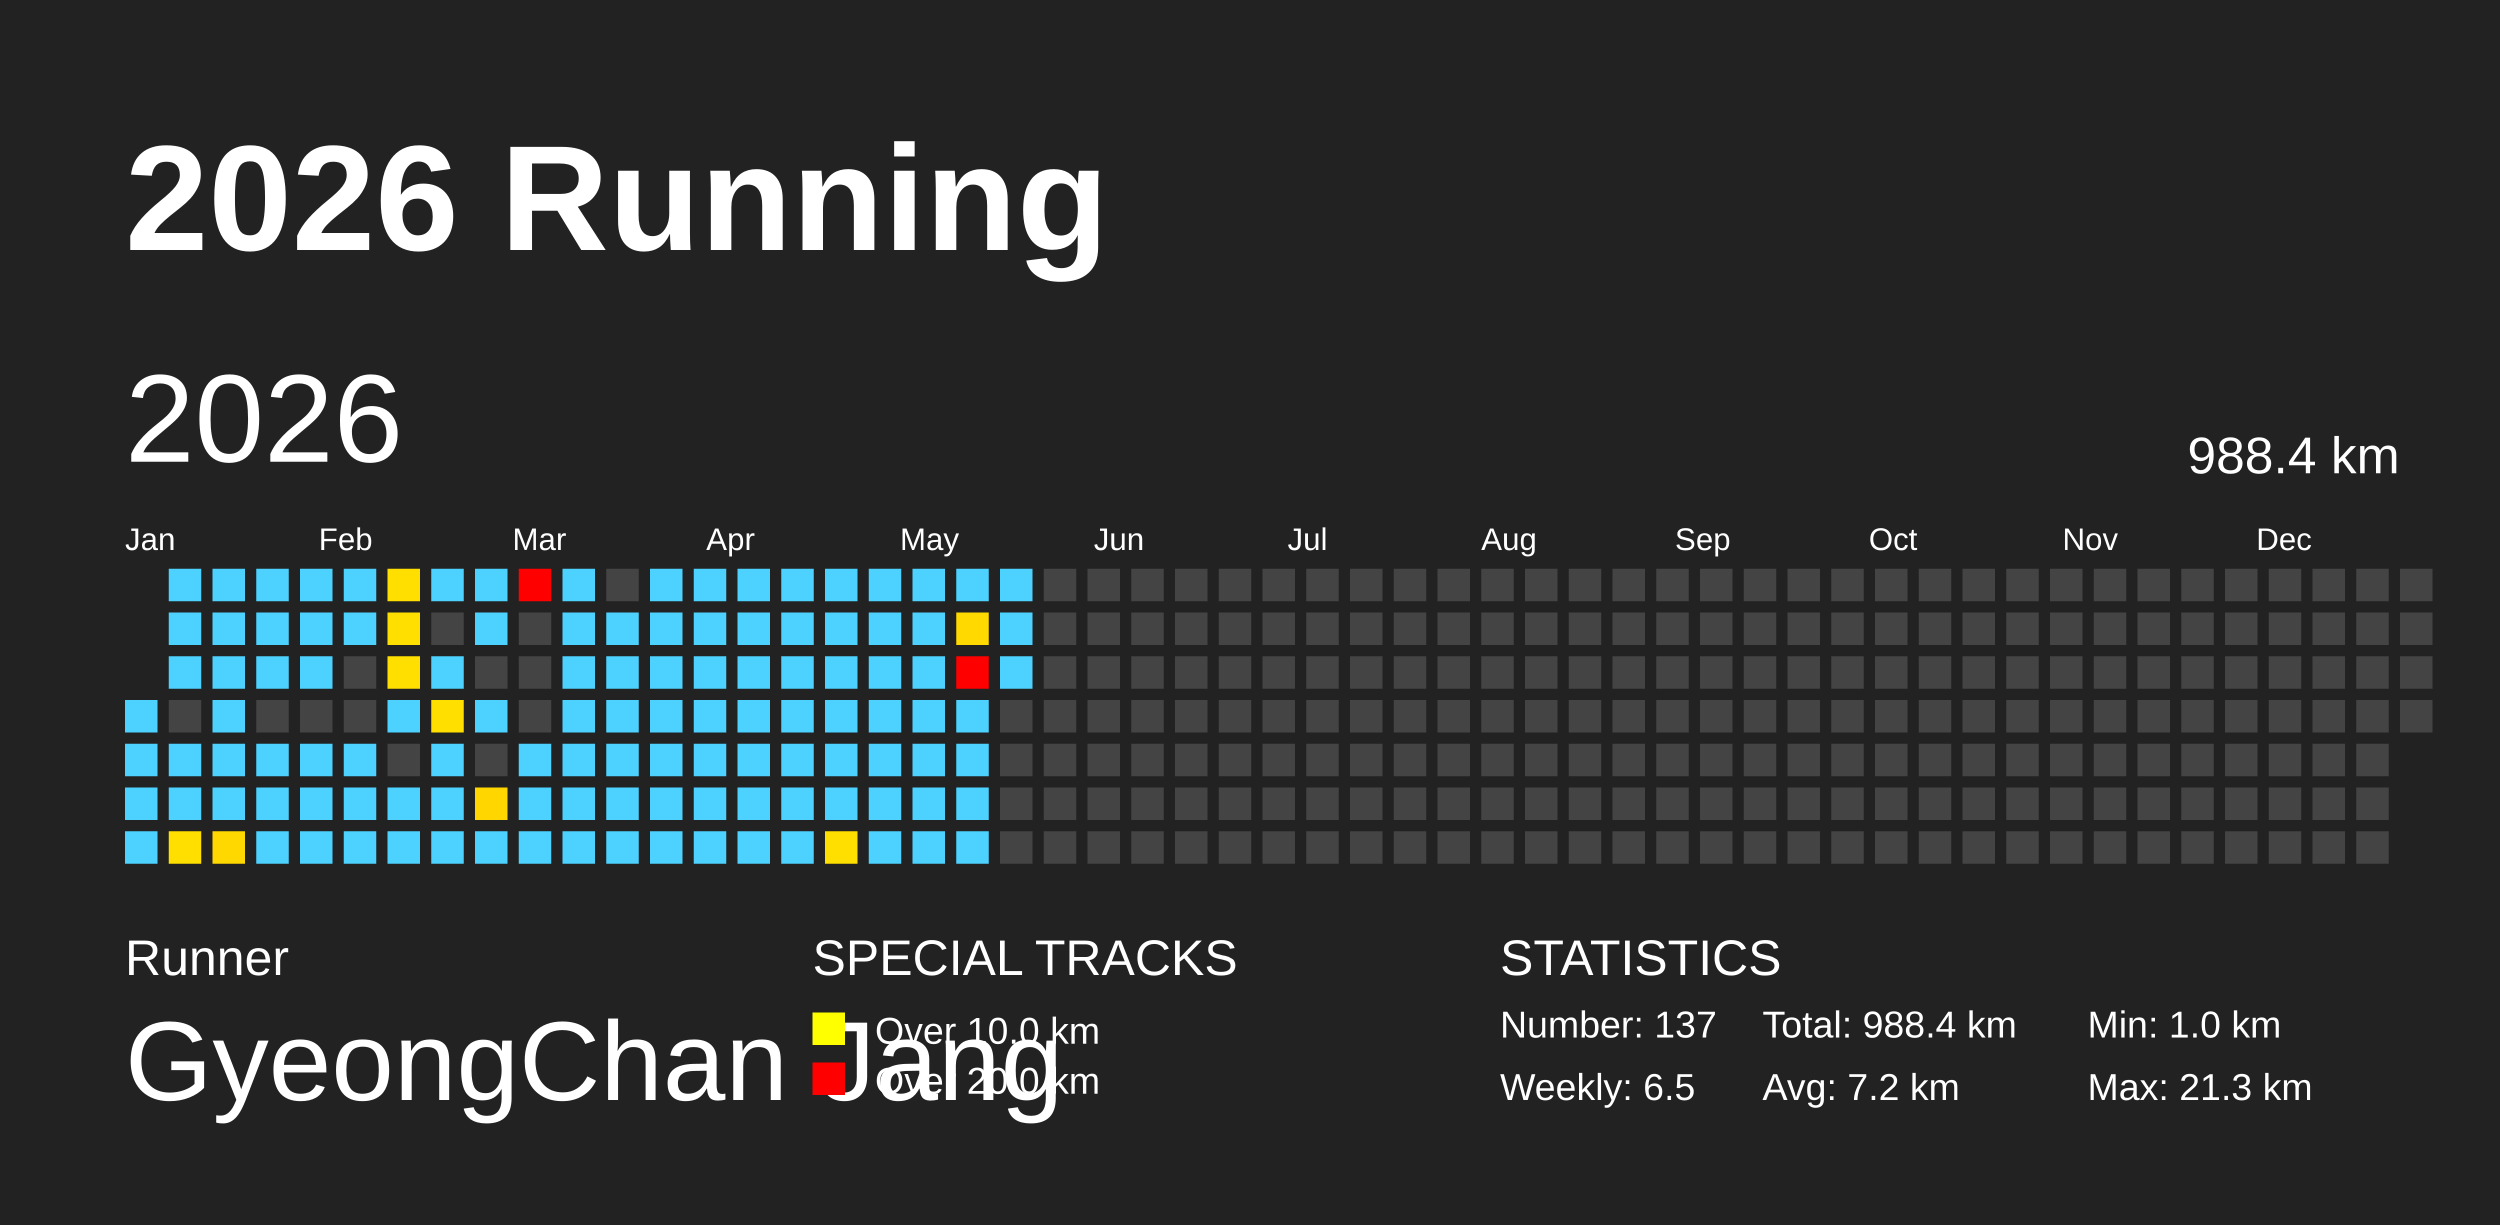
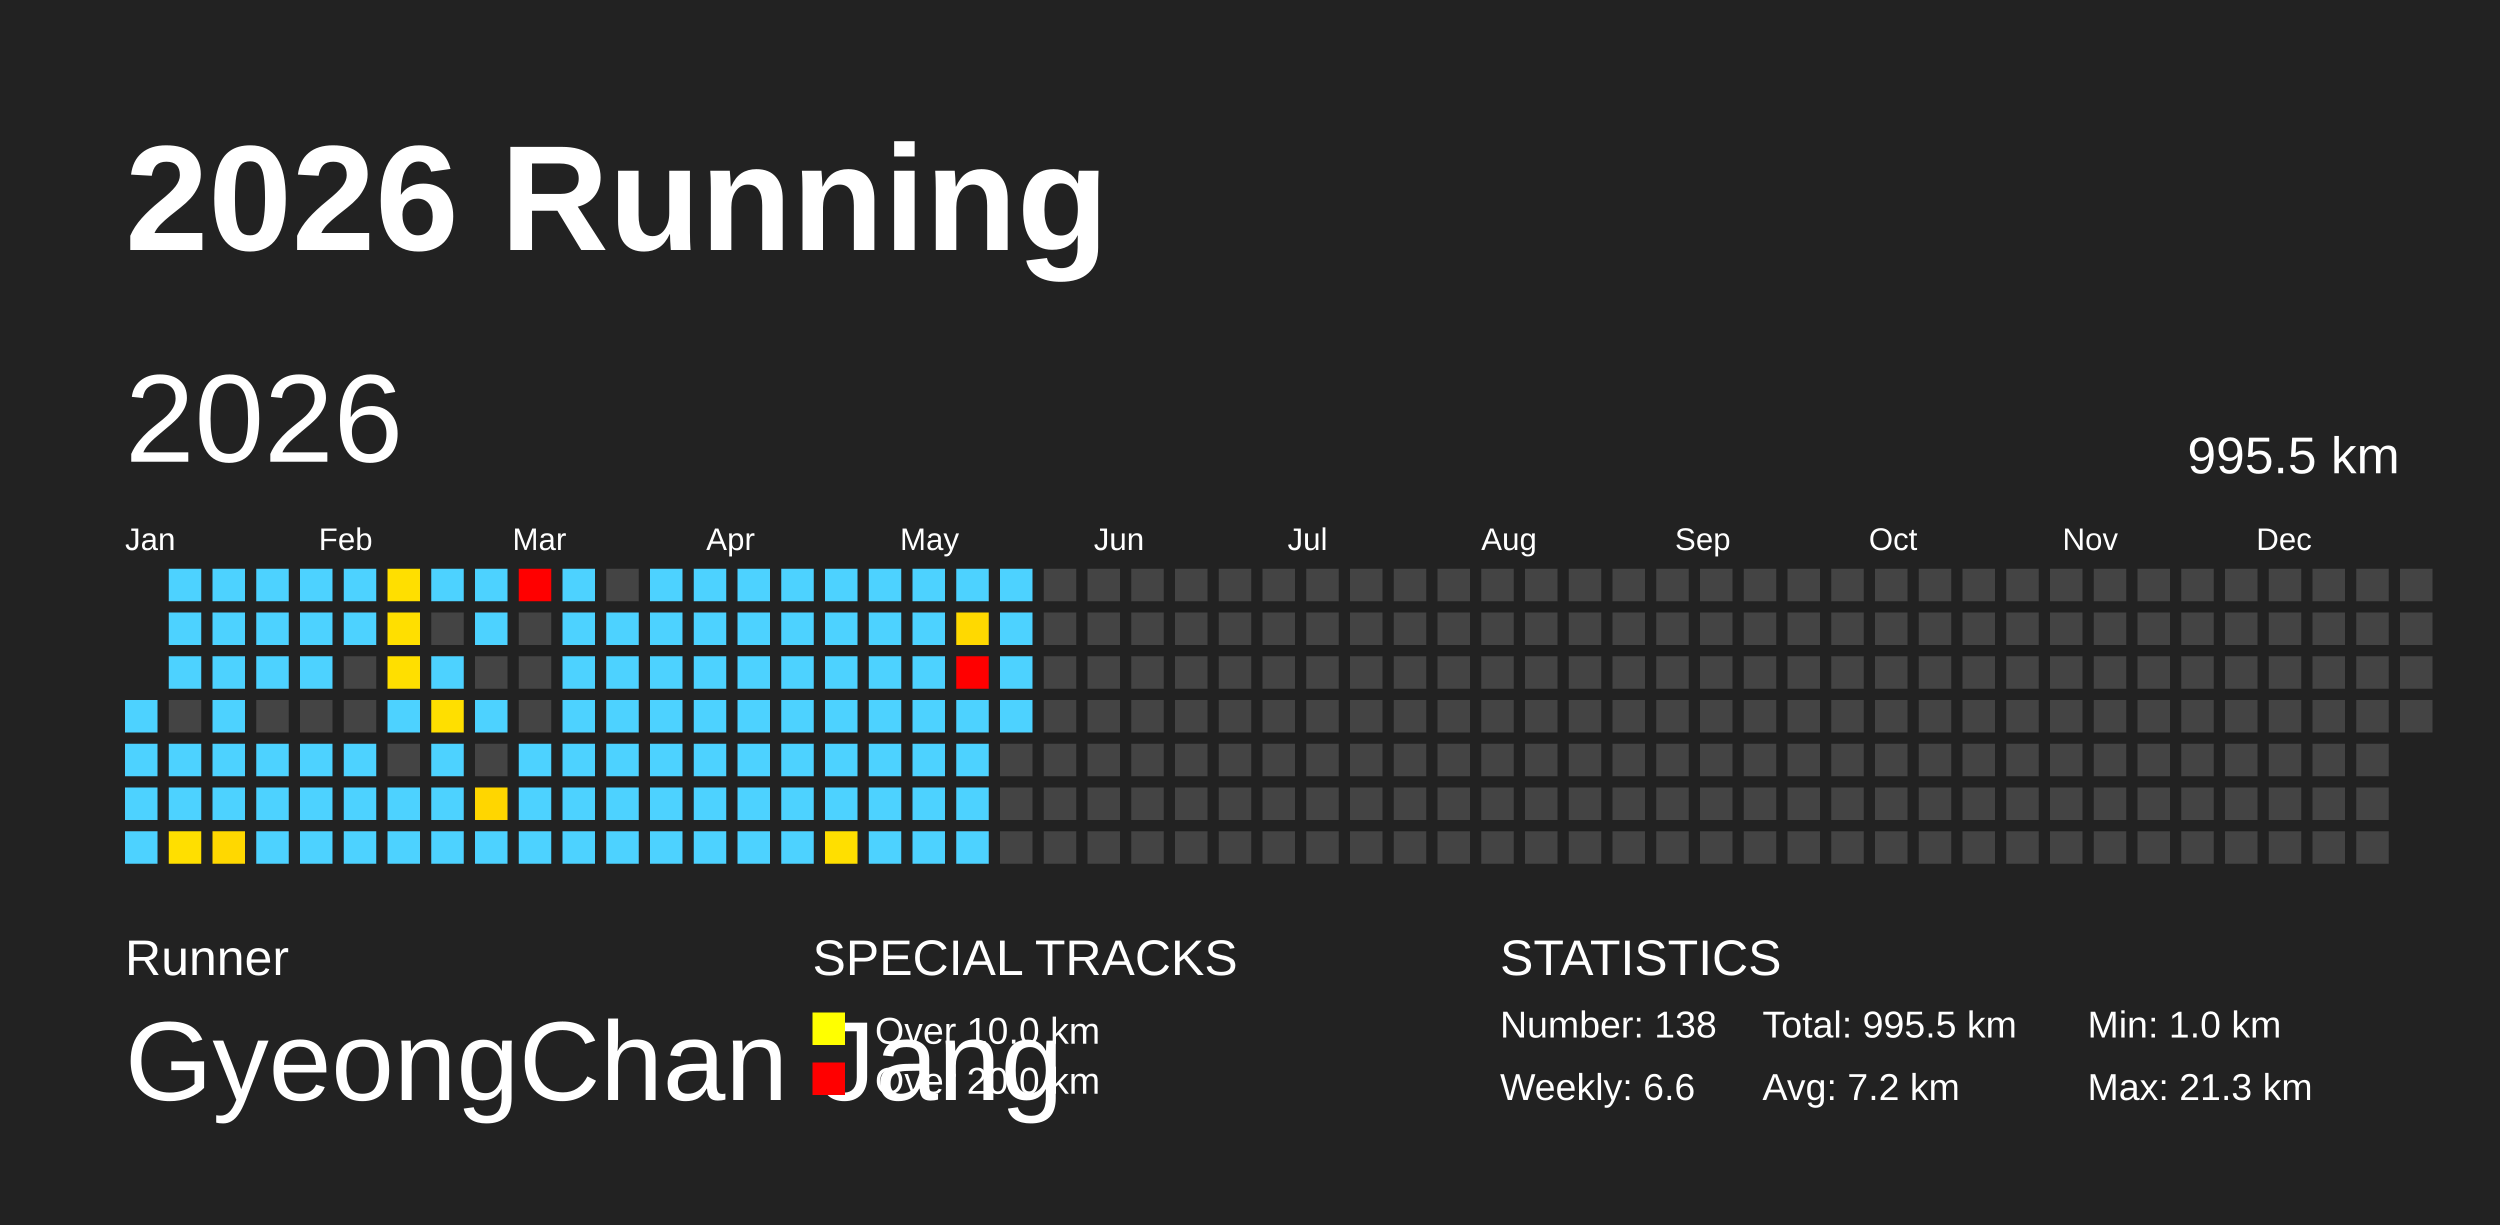
<svg xmlns="http://www.w3.org/2000/svg" baseProfile="full" height="98mm" version="1.1" viewBox="0,0,200,98" width="200mm">
  <defs />
  <rect fill="#222222" height="98" width="200" x="0" y="0" />
  <text fill="#FFFFFF" style="font-size:12px; font-family:Arial; font-weight:bold;" x="10" y="20">2026 Running</text>
  <text fill="#FFFFFF" style="font-size:4px; font-family:Arial" x="10" y="78">Runner</text>
  <text fill="#FFFFFF" style="font-size:9px; font-family:Arial" x="10" y="88">GyeongChan Jang</text>
  <text fill="#FFFFFF" style="font-size:4px; font-family:Arial" x="65" y="78">SPECIAL TRACKS</text>
  <rect fill="yellow" height="2.6" width="2.6" x="65" y="81" />
  <text fill="#FFFFFF" style="font-size:3px; font-family:Arial" x="70" y="83.5">Over 10.0 km</text>
  <rect fill="red" height="2.6" width="2.6" x="65" y="85" />
  <text fill="#FFFFFF" style="font-size:3px; font-family:Arial" x="70" y="87.5">Over 20.0 km</text>
  <text fill="#FFFFFF" style="font-size:4px; font-family:Arial" x="120" y="78">STATISTICS</text>
-   <text fill="#FFFFFF" style="font-size:3px; font-family:Arial" x="120" y="83">Number: 137</text>
-   <text fill="#FFFFFF" style="font-size:3px; font-family:Arial" x="120" y="88">Weekly: 6.5</text>
-   <text fill="#FFFFFF" style="font-size:3px; font-family:Arial" x="141" y="83">Total: 988.4 km</text>
+   <text fill="#FFFFFF" style="font-size:3px; font-family:Arial" x="120" y="83">Number: 138</text>
+   <text fill="#FFFFFF" style="font-size:3px; font-family:Arial" x="120" y="88">Weekly: 6.6</text>
+   <text fill="#FFFFFF" style="font-size:3px; font-family:Arial" x="141" y="83">Total: 995.5 km</text>
  <text fill="#FFFFFF" style="font-size:3px; font-family:Arial" x="141" y="88">Avg: 7.2 km</text>
  <text fill="#FFFFFF" style="font-size:3px; font-family:Arial" x="167" y="83">Min: 1.0 km</text>
  <text fill="#FFFFFF" style="font-size:3px; font-family:Arial" x="167" y="88">Max: 21.3 km</text>
  <text dominant-baseline="hanging" fill="#FFFFFF" style="font-size:10.0px; font-family:Arial;" x="10" y="30">2026</text>
-   <text dominant-baseline="hanging" fill="#FFFFFF" style="font-size:4.125px; font-family:Arial;" x="175" y="35">988.4 km</text>
+   <text dominant-baseline="hanging" fill="#FFFFFF" style="font-size:4.125px; font-family:Arial;" x="175" y="35">995.5 km</text>
  <text fill="#FFFFFF" style="font-size:2.5px; font-family:Arial" x="10.0" y="44">Jan</text>
  <text fill="#FFFFFF" style="font-size:2.5px; font-family:Arial" x="25.5" y="44">Feb</text>
  <text fill="#FFFFFF" style="font-size:2.5px; font-family:Arial" x="41.0" y="44">Mar</text>
  <text fill="#FFFFFF" style="font-size:2.5px; font-family:Arial" x="56.5" y="44">Apr</text>
  <text fill="#FFFFFF" style="font-size:2.5px; font-family:Arial" x="72.0" y="44">May</text>
  <text fill="#FFFFFF" style="font-size:2.5px; font-family:Arial" x="87.5" y="44">Jun</text>
  <text fill="#FFFFFF" style="font-size:2.5px; font-family:Arial" x="103.0" y="44">Jul</text>
  <text fill="#FFFFFF" style="font-size:2.5px; font-family:Arial" x="118.5" y="44">Aug</text>
  <text fill="#FFFFFF" style="font-size:2.5px; font-family:Arial" x="134.0" y="44">Sep</text>
  <text fill="#FFFFFF" style="font-size:2.5px; font-family:Arial" x="149.5" y="44">Oct</text>
  <text fill="#FFFFFF" style="font-size:2.5px; font-family:Arial" x="165.0" y="44">Nov</text>
  <text fill="#FFFFFF" style="font-size:2.5px; font-family:Arial" x="180.5" y="44">Dec</text>
  <rect fill="#4dd2ff" height="2.6" width="2.6" x="10.0" y="56.0" />
  <rect fill="#4dd2ff" height="2.6" width="2.6" x="10.0" y="59.5" />
  <rect fill="#4dd2ff" height="2.6" width="2.6" x="10.0" y="63.0" />
  <rect fill="#4dd2ff" height="2.6" width="2.6" x="10.0" y="66.5" />
  <rect fill="#4dd2ff" height="2.6" width="2.6" x="13.5" y="45.5" />
  <rect fill="#4dd2ff" height="2.6" width="2.6" x="13.5" y="49.0" />
  <rect fill="#4dd2ff" height="2.6" width="2.6" x="13.5" y="52.5" />
  <rect fill="#444444" height="2.6" width="2.6" x="13.5" y="56.0" />
  <rect fill="#4dd2ff" height="2.6" width="2.6" x="13.5" y="59.5" />
  <rect fill="#4dd2ff" height="2.6" width="2.6" x="13.5" y="63.0" />
  <rect fill="#ffdf00" height="2.6" width="2.6" x="13.5" y="66.5" />
  <rect fill="#4dd2ff" height="2.6" width="2.6" x="17.0" y="45.5" />
  <rect fill="#4dd2ff" height="2.6" width="2.6" x="17.0" y="49.0" />
  <rect fill="#4dd2ff" height="2.6" width="2.6" x="17.0" y="52.5" />
  <rect fill="#4dd2ff" height="2.6" width="2.6" x="17.0" y="56.0" />
  <rect fill="#4dd2ff" height="2.6" width="2.6" x="17.0" y="59.5" />
  <rect fill="#4dd2ff" height="2.6" width="2.6" x="17.0" y="63.0" />
  <rect fill="#ffd800" height="2.6" width="2.6" x="17.0" y="66.5" />
  <rect fill="#4dd2ff" height="2.6" width="2.6" x="20.5" y="45.5" />
  <rect fill="#4dd2ff" height="2.6" width="2.6" x="20.5" y="49.0" />
  <rect fill="#4dd2ff" height="2.6" width="2.6" x="20.5" y="52.5" />
  <rect fill="#444444" height="2.6" width="2.6" x="20.5" y="56.0" />
  <rect fill="#4dd2ff" height="2.6" width="2.6" x="20.5" y="59.5" />
  <rect fill="#4dd2ff" height="2.6" width="2.6" x="20.5" y="63.0" />
  <rect fill="#4dd2ff" height="2.6" width="2.6" x="20.5" y="66.5" />
  <rect fill="#4dd2ff" height="2.6" width="2.6" x="24.0" y="45.5" />
  <rect fill="#4dd2ff" height="2.6" width="2.6" x="24.0" y="49.0" />
  <rect fill="#4dd2ff" height="2.6" width="2.6" x="24.0" y="52.5" />
  <rect fill="#444444" height="2.6" width="2.6" x="24.0" y="56.0" />
  <rect fill="#4dd2ff" height="2.6" width="2.6" x="24.0" y="59.5" />
  <rect fill="#4dd2ff" height="2.6" width="2.6" x="24.0" y="63.0" />
  <rect fill="#4dd2ff" height="2.6" width="2.6" x="24.0" y="66.5" />
  <rect fill="#4dd2ff" height="2.6" width="2.6" x="27.5" y="45.5" />
  <rect fill="#4dd2ff" height="2.6" width="2.6" x="27.5" y="49.0" />
  <rect fill="#444444" height="2.6" width="2.6" x="27.5" y="52.5" />
  <rect fill="#444444" height="2.6" width="2.6" x="27.5" y="56.0" />
  <rect fill="#4dd2ff" height="2.6" width="2.6" x="27.5" y="59.5" />
  <rect fill="#4dd2ff" height="2.6" width="2.6" x="27.5" y="63.0" />
  <rect fill="#4dd2ff" height="2.6" width="2.6" x="27.5" y="66.5" />
  <rect fill="#ffdf00" height="2.6" width="2.6" x="31.0" y="45.5" />
  <rect fill="#ffdf00" height="2.6" width="2.6" x="31.0" y="49.0" />
  <rect fill="#ffdf00" height="2.6" width="2.6" x="31.0" y="52.5" />
  <rect fill="#4dd2ff" height="2.6" width="2.6" x="31.0" y="56.0" />
  <rect fill="#444444" height="2.6" width="2.6" x="31.0" y="59.5" />
  <rect fill="#4dd2ff" height="2.6" width="2.6" x="31.0" y="63.0" />
  <rect fill="#4dd2ff" height="2.6" width="2.6" x="31.0" y="66.5" />
  <rect fill="#4dd2ff" height="2.6" width="2.6" x="34.5" y="45.5" />
  <rect fill="#444444" height="2.6" width="2.6" x="34.5" y="49.0" />
  <rect fill="#4dd2ff" height="2.6" width="2.6" x="34.5" y="52.5" />
  <rect fill="#ffdf00" height="2.6" width="2.6" x="34.5" y="56.0" />
  <rect fill="#4dd2ff" height="2.6" width="2.6" x="34.5" y="59.5" />
  <rect fill="#4dd2ff" height="2.6" width="2.6" x="34.5" y="63.0" />
  <rect fill="#4dd2ff" height="2.6" width="2.6" x="34.5" y="66.5" />
  <rect fill="#4dd2ff" height="2.6" width="2.6" x="38.0" y="45.5" />
  <rect fill="#4dd2ff" height="2.6" width="2.6" x="38.0" y="49.0" />
  <rect fill="#444444" height="2.6" width="2.6" x="38.0" y="52.5" />
  <rect fill="#4dd2ff" height="2.6" width="2.6" x="38.0" y="56.0" />
  <rect fill="#444444" height="2.6" width="2.6" x="38.0" y="59.5" />
  <rect fill="#ffd600" height="2.6" width="2.6" x="38.0" y="63.0" />
  <rect fill="#4dd2ff" height="2.6" width="2.6" x="38.0" y="66.5" />
  <rect fill="red" height="2.6" width="2.6" x="41.5" y="45.5" />
  <rect fill="#444444" height="2.6" width="2.6" x="41.5" y="49.0" />
  <rect fill="#444444" height="2.6" width="2.6" x="41.5" y="52.5" />
  <rect fill="#444444" height="2.6" width="2.6" x="41.5" y="56.0" />
  <rect fill="#4dd2ff" height="2.6" width="2.6" x="41.5" y="59.5" />
  <rect fill="#4dd2ff" height="2.6" width="2.6" x="41.5" y="63.0" />
  <rect fill="#4dd2ff" height="2.6" width="2.6" x="41.5" y="66.5" />
  <rect fill="#4dd2ff" height="2.6" width="2.6" x="45.0" y="45.5" />
  <rect fill="#4dd2ff" height="2.6" width="2.6" x="45.0" y="49.0" />
  <rect fill="#4dd2ff" height="2.6" width="2.6" x="45.0" y="52.5" />
  <rect fill="#4dd2ff" height="2.6" width="2.6" x="45.0" y="56.0" />
  <rect fill="#4dd2ff" height="2.6" width="2.6" x="45.0" y="59.5" />
  <rect fill="#4dd2ff" height="2.6" width="2.6" x="45.0" y="63.0" />
  <rect fill="#4dd2ff" height="2.6" width="2.6" x="45.0" y="66.5" />
  <rect fill="#444444" height="2.6" width="2.6" x="48.5" y="45.5" />
  <rect fill="#4dd2ff" height="2.6" width="2.6" x="48.5" y="49.0" />
  <rect fill="#4dd2ff" height="2.6" width="2.6" x="48.5" y="52.5" />
  <rect fill="#4dd2ff" height="2.6" width="2.6" x="48.5" y="56.0" />
  <rect fill="#4dd2ff" height="2.6" width="2.6" x="48.5" y="59.5" />
  <rect fill="#4dd2ff" height="2.6" width="2.6" x="48.5" y="63.0" />
  <rect fill="#4dd2ff" height="2.6" width="2.6" x="48.5" y="66.5" />
  <rect fill="#4dd2ff" height="2.6" width="2.6" x="52.0" y="45.5" />
  <rect fill="#4dd2ff" height="2.6" width="2.6" x="52.0" y="49.0" />
  <rect fill="#4dd2ff" height="2.6" width="2.6" x="52.0" y="52.5" />
  <rect fill="#4dd2ff" height="2.6" width="2.6" x="52.0" y="56.0" />
  <rect fill="#4dd2ff" height="2.6" width="2.6" x="52.0" y="59.5" />
  <rect fill="#4dd2ff" height="2.6" width="2.6" x="52.0" y="63.0" />
  <rect fill="#4dd2ff" height="2.6" width="2.6" x="52.0" y="66.5" />
  <rect fill="#4dd2ff" height="2.6" width="2.6" x="55.5" y="45.5" />
  <rect fill="#4dd2ff" height="2.6" width="2.6" x="55.5" y="49.0" />
  <rect fill="#4dd2ff" height="2.6" width="2.6" x="55.5" y="52.5" />
  <rect fill="#4dd2ff" height="2.6" width="2.6" x="55.5" y="56.0" />
  <rect fill="#4dd2ff" height="2.6" width="2.6" x="55.5" y="59.5" />
  <rect fill="#4dd2ff" height="2.6" width="2.6" x="55.5" y="63.0" />
  <rect fill="#4dd2ff" height="2.6" width="2.6" x="55.5" y="66.5" />
  <rect fill="#4dd2ff" height="2.6" width="2.6" x="59.0" y="45.5" />
  <rect fill="#4dd2ff" height="2.6" width="2.6" x="59.0" y="49.0" />
  <rect fill="#4dd2ff" height="2.6" width="2.6" x="59.0" y="52.5" />
  <rect fill="#4dd2ff" height="2.6" width="2.6" x="59.0" y="56.0" />
  <rect fill="#4dd2ff" height="2.6" width="2.6" x="59.0" y="59.5" />
  <rect fill="#4dd2ff" height="2.6" width="2.6" x="59.0" y="63.0" />
  <rect fill="#4dd2ff" height="2.6" width="2.6" x="59.0" y="66.5" />
  <rect fill="#4dd2ff" height="2.6" width="2.6" x="62.5" y="45.5" />
  <rect fill="#4dd2ff" height="2.6" width="2.6" x="62.5" y="49.0" />
  <rect fill="#4dd2ff" height="2.6" width="2.6" x="62.5" y="52.5" />
  <rect fill="#4dd2ff" height="2.6" width="2.6" x="62.5" y="56.0" />
  <rect fill="#4dd2ff" height="2.6" width="2.6" x="62.5" y="59.5" />
  <rect fill="#4dd2ff" height="2.6" width="2.6" x="62.5" y="63.0" />
  <rect fill="#4dd2ff" height="2.6" width="2.6" x="62.5" y="66.5" />
  <rect fill="#4dd2ff" height="2.6" width="2.6" x="66.0" y="45.5" />
  <rect fill="#4dd2ff" height="2.6" width="2.6" x="66.0" y="49.0" />
  <rect fill="#4dd2ff" height="2.6" width="2.6" x="66.0" y="52.5" />
  <rect fill="#4dd2ff" height="2.6" width="2.6" x="66.0" y="56.0" />
  <rect fill="#4dd2ff" height="2.6" width="2.6" x="66.0" y="59.5" />
  <rect fill="#4dd2ff" height="2.6" width="2.6" x="66.0" y="63.0" />
  <rect fill="#ffdf00" height="2.6" width="2.6" x="66.0" y="66.5" />
  <rect fill="#4dd2ff" height="2.6" width="2.6" x="69.5" y="45.5" />
  <rect fill="#4dd2ff" height="2.6" width="2.6" x="69.5" y="49.0" />
  <rect fill="#4dd2ff" height="2.6" width="2.6" x="69.5" y="52.5" />
  <rect fill="#4dd2ff" height="2.6" width="2.6" x="69.5" y="56.0" />
  <rect fill="#4dd2ff" height="2.6" width="2.6" x="69.5" y="59.5" />
  <rect fill="#4dd2ff" height="2.6" width="2.6" x="69.5" y="63.0" />
  <rect fill="#4dd2ff" height="2.6" width="2.6" x="69.5" y="66.5" />
  <rect fill="#4dd2ff" height="2.6" width="2.6" x="73.0" y="45.5" />
  <rect fill="#4dd2ff" height="2.6" width="2.6" x="73.0" y="49.0" />
  <rect fill="#4dd2ff" height="2.6" width="2.6" x="73.0" y="52.5" />
  <rect fill="#4dd2ff" height="2.6" width="2.6" x="73.0" y="56.0" />
  <rect fill="#4dd2ff" height="2.6" width="2.6" x="73.0" y="59.5" />
  <rect fill="#4dd2ff" height="2.6" width="2.6" x="73.0" y="63.0" />
  <rect fill="#4dd2ff" height="2.6" width="2.6" x="73.0" y="66.5" />
  <rect fill="#4dd2ff" height="2.6" width="2.6" x="76.5" y="45.5" />
  <rect fill="#ffd900" height="2.6" width="2.6" x="76.5" y="49.0" />
  <rect fill="red" height="2.6" width="2.6" x="76.5" y="52.5" />
  <rect fill="#4dd2ff" height="2.6" width="2.6" x="76.5" y="56.0" />
  <rect fill="#4dd2ff" height="2.6" width="2.6" x="76.5" y="59.5" />
  <rect fill="#4dd2ff" height="2.6" width="2.6" x="76.5" y="63.0" />
  <rect fill="#4dd2ff" height="2.6" width="2.6" x="76.5" y="66.5" />
  <rect fill="#4dd2ff" height="2.6" width="2.6" x="80.0" y="45.5" />
  <rect fill="#4dd2ff" height="2.6" width="2.6" x="80.0" y="49.0" />
  <rect fill="#4dd2ff" height="2.6" width="2.6" x="80.0" y="52.5" />
-   <rect fill="#444444" height="2.6" width="2.6" x="80.0" y="56.0" />
+   <rect fill="#4dd2ff" height="2.6" width="2.6" x="80.0" y="56.0" />
  <rect fill="#444444" height="2.6" width="2.6" x="80.0" y="59.5" />
  <rect fill="#444444" height="2.6" width="2.6" x="80.0" y="63.0" />
  <rect fill="#444444" height="2.6" width="2.6" x="80.0" y="66.5" />
  <rect fill="#444444" height="2.6" width="2.6" x="83.5" y="45.5" />
  <rect fill="#444444" height="2.6" width="2.6" x="83.5" y="49.0" />
  <rect fill="#444444" height="2.6" width="2.6" x="83.5" y="52.5" />
  <rect fill="#444444" height="2.6" width="2.6" x="83.5" y="56.0" />
  <rect fill="#444444" height="2.6" width="2.6" x="83.5" y="59.5" />
  <rect fill="#444444" height="2.6" width="2.6" x="83.5" y="63.0" />
  <rect fill="#444444" height="2.6" width="2.6" x="83.5" y="66.5" />
  <rect fill="#444444" height="2.6" width="2.6" x="87.0" y="45.5" />
  <rect fill="#444444" height="2.6" width="2.6" x="87.0" y="49.0" />
  <rect fill="#444444" height="2.6" width="2.6" x="87.0" y="52.5" />
  <rect fill="#444444" height="2.6" width="2.6" x="87.0" y="56.0" />
  <rect fill="#444444" height="2.6" width="2.6" x="87.0" y="59.5" />
  <rect fill="#444444" height="2.6" width="2.6" x="87.0" y="63.0" />
  <rect fill="#444444" height="2.6" width="2.6" x="87.0" y="66.5" />
  <rect fill="#444444" height="2.6" width="2.6" x="90.5" y="45.5" />
  <rect fill="#444444" height="2.6" width="2.6" x="90.5" y="49.0" />
  <rect fill="#444444" height="2.6" width="2.6" x="90.5" y="52.5" />
  <rect fill="#444444" height="2.6" width="2.6" x="90.5" y="56.0" />
  <rect fill="#444444" height="2.6" width="2.6" x="90.5" y="59.5" />
  <rect fill="#444444" height="2.6" width="2.6" x="90.5" y="63.0" />
  <rect fill="#444444" height="2.6" width="2.6" x="90.5" y="66.5" />
  <rect fill="#444444" height="2.6" width="2.6" x="94.0" y="45.5" />
  <rect fill="#444444" height="2.6" width="2.6" x="94.0" y="49.0" />
  <rect fill="#444444" height="2.6" width="2.6" x="94.0" y="52.5" />
  <rect fill="#444444" height="2.6" width="2.6" x="94.0" y="56.0" />
  <rect fill="#444444" height="2.6" width="2.6" x="94.0" y="59.5" />
  <rect fill="#444444" height="2.6" width="2.6" x="94.0" y="63.0" />
  <rect fill="#444444" height="2.6" width="2.6" x="94.0" y="66.5" />
  <rect fill="#444444" height="2.6" width="2.6" x="97.5" y="45.5" />
  <rect fill="#444444" height="2.6" width="2.6" x="97.5" y="49.0" />
  <rect fill="#444444" height="2.6" width="2.6" x="97.5" y="52.5" />
  <rect fill="#444444" height="2.6" width="2.6" x="97.5" y="56.0" />
  <rect fill="#444444" height="2.6" width="2.6" x="97.5" y="59.5" />
  <rect fill="#444444" height="2.6" width="2.6" x="97.5" y="63.0" />
  <rect fill="#444444" height="2.6" width="2.6" x="97.5" y="66.5" />
  <rect fill="#444444" height="2.6" width="2.6" x="101.0" y="45.5" />
  <rect fill="#444444" height="2.6" width="2.6" x="101.0" y="49.0" />
  <rect fill="#444444" height="2.6" width="2.6" x="101.0" y="52.5" />
  <rect fill="#444444" height="2.6" width="2.6" x="101.0" y="56.0" />
  <rect fill="#444444" height="2.6" width="2.6" x="101.0" y="59.5" />
  <rect fill="#444444" height="2.6" width="2.6" x="101.0" y="63.0" />
  <rect fill="#444444" height="2.6" width="2.6" x="101.0" y="66.5" />
  <rect fill="#444444" height="2.6" width="2.6" x="104.5" y="45.5" />
  <rect fill="#444444" height="2.6" width="2.6" x="104.5" y="49.0" />
  <rect fill="#444444" height="2.6" width="2.6" x="104.5" y="52.5" />
  <rect fill="#444444" height="2.6" width="2.6" x="104.5" y="56.0" />
  <rect fill="#444444" height="2.6" width="2.6" x="104.5" y="59.5" />
  <rect fill="#444444" height="2.6" width="2.6" x="104.5" y="63.0" />
  <rect fill="#444444" height="2.6" width="2.6" x="104.5" y="66.5" />
  <rect fill="#444444" height="2.6" width="2.6" x="108.0" y="45.5" />
  <rect fill="#444444" height="2.6" width="2.6" x="108.0" y="49.0" />
  <rect fill="#444444" height="2.6" width="2.6" x="108.0" y="52.5" />
  <rect fill="#444444" height="2.6" width="2.6" x="108.0" y="56.0" />
  <rect fill="#444444" height="2.6" width="2.6" x="108.0" y="59.5" />
  <rect fill="#444444" height="2.6" width="2.6" x="108.0" y="63.0" />
  <rect fill="#444444" height="2.6" width="2.6" x="108.0" y="66.5" />
  <rect fill="#444444" height="2.6" width="2.6" x="111.5" y="45.5" />
  <rect fill="#444444" height="2.6" width="2.6" x="111.5" y="49.0" />
  <rect fill="#444444" height="2.6" width="2.6" x="111.5" y="52.5" />
  <rect fill="#444444" height="2.6" width="2.6" x="111.5" y="56.0" />
  <rect fill="#444444" height="2.6" width="2.6" x="111.5" y="59.5" />
  <rect fill="#444444" height="2.6" width="2.6" x="111.5" y="63.0" />
  <rect fill="#444444" height="2.6" width="2.6" x="111.5" y="66.5" />
  <rect fill="#444444" height="2.6" width="2.6" x="115.0" y="45.5" />
  <rect fill="#444444" height="2.6" width="2.6" x="115.0" y="49.0" />
  <rect fill="#444444" height="2.6" width="2.6" x="115.0" y="52.5" />
  <rect fill="#444444" height="2.6" width="2.6" x="115.0" y="56.0" />
  <rect fill="#444444" height="2.6" width="2.6" x="115.0" y="59.5" />
  <rect fill="#444444" height="2.6" width="2.6" x="115.0" y="63.0" />
  <rect fill="#444444" height="2.6" width="2.6" x="115.0" y="66.5" />
  <rect fill="#444444" height="2.6" width="2.6" x="118.5" y="45.5" />
  <rect fill="#444444" height="2.6" width="2.6" x="118.5" y="49.0" />
  <rect fill="#444444" height="2.6" width="2.6" x="118.5" y="52.5" />
  <rect fill="#444444" height="2.6" width="2.6" x="118.5" y="56.0" />
  <rect fill="#444444" height="2.6" width="2.6" x="118.5" y="59.5" />
  <rect fill="#444444" height="2.6" width="2.6" x="118.5" y="63.0" />
  <rect fill="#444444" height="2.6" width="2.6" x="118.5" y="66.5" />
  <rect fill="#444444" height="2.6" width="2.6" x="122.0" y="45.5" />
  <rect fill="#444444" height="2.6" width="2.6" x="122.0" y="49.0" />
  <rect fill="#444444" height="2.6" width="2.6" x="122.0" y="52.5" />
  <rect fill="#444444" height="2.6" width="2.6" x="122.0" y="56.0" />
  <rect fill="#444444" height="2.6" width="2.6" x="122.0" y="59.5" />
  <rect fill="#444444" height="2.6" width="2.6" x="122.0" y="63.0" />
  <rect fill="#444444" height="2.6" width="2.6" x="122.0" y="66.5" />
  <rect fill="#444444" height="2.6" width="2.6" x="125.5" y="45.5" />
  <rect fill="#444444" height="2.6" width="2.6" x="125.5" y="49.0" />
  <rect fill="#444444" height="2.6" width="2.6" x="125.5" y="52.5" />
  <rect fill="#444444" height="2.6" width="2.6" x="125.5" y="56.0" />
  <rect fill="#444444" height="2.6" width="2.6" x="125.5" y="59.5" />
  <rect fill="#444444" height="2.6" width="2.6" x="125.5" y="63.0" />
  <rect fill="#444444" height="2.6" width="2.6" x="125.5" y="66.5" />
  <rect fill="#444444" height="2.6" width="2.6" x="129.0" y="45.5" />
  <rect fill="#444444" height="2.6" width="2.6" x="129.0" y="49.0" />
  <rect fill="#444444" height="2.6" width="2.6" x="129.0" y="52.5" />
  <rect fill="#444444" height="2.6" width="2.6" x="129.0" y="56.0" />
  <rect fill="#444444" height="2.6" width="2.6" x="129.0" y="59.5" />
  <rect fill="#444444" height="2.6" width="2.6" x="129.0" y="63.0" />
  <rect fill="#444444" height="2.6" width="2.6" x="129.0" y="66.5" />
  <rect fill="#444444" height="2.6" width="2.6" x="132.5" y="45.5" />
  <rect fill="#444444" height="2.6" width="2.6" x="132.5" y="49.0" />
  <rect fill="#444444" height="2.6" width="2.6" x="132.5" y="52.5" />
  <rect fill="#444444" height="2.6" width="2.6" x="132.5" y="56.0" />
  <rect fill="#444444" height="2.6" width="2.6" x="132.5" y="59.5" />
  <rect fill="#444444" height="2.6" width="2.6" x="132.5" y="63.0" />
  <rect fill="#444444" height="2.6" width="2.6" x="132.5" y="66.5" />
  <rect fill="#444444" height="2.6" width="2.6" x="136.0" y="45.5" />
  <rect fill="#444444" height="2.6" width="2.6" x="136.0" y="49.0" />
  <rect fill="#444444" height="2.6" width="2.6" x="136.0" y="52.5" />
  <rect fill="#444444" height="2.6" width="2.6" x="136.0" y="56.0" />
  <rect fill="#444444" height="2.6" width="2.6" x="136.0" y="59.5" />
  <rect fill="#444444" height="2.6" width="2.6" x="136.0" y="63.0" />
  <rect fill="#444444" height="2.6" width="2.6" x="136.0" y="66.5" />
  <rect fill="#444444" height="2.6" width="2.6" x="139.5" y="45.5" />
  <rect fill="#444444" height="2.6" width="2.6" x="139.5" y="49.0" />
  <rect fill="#444444" height="2.6" width="2.6" x="139.5" y="52.5" />
  <rect fill="#444444" height="2.6" width="2.6" x="139.5" y="56.0" />
  <rect fill="#444444" height="2.6" width="2.6" x="139.5" y="59.5" />
  <rect fill="#444444" height="2.6" width="2.6" x="139.5" y="63.0" />
  <rect fill="#444444" height="2.6" width="2.6" x="139.5" y="66.5" />
  <rect fill="#444444" height="2.6" width="2.6" x="143.0" y="45.5" />
  <rect fill="#444444" height="2.6" width="2.6" x="143.0" y="49.0" />
  <rect fill="#444444" height="2.6" width="2.6" x="143.0" y="52.5" />
  <rect fill="#444444" height="2.6" width="2.6" x="143.0" y="56.0" />
  <rect fill="#444444" height="2.6" width="2.6" x="143.0" y="59.5" />
  <rect fill="#444444" height="2.6" width="2.6" x="143.0" y="63.0" />
  <rect fill="#444444" height="2.6" width="2.6" x="143.0" y="66.5" />
  <rect fill="#444444" height="2.6" width="2.6" x="146.5" y="45.5" />
  <rect fill="#444444" height="2.6" width="2.6" x="146.5" y="49.0" />
  <rect fill="#444444" height="2.6" width="2.6" x="146.5" y="52.5" />
  <rect fill="#444444" height="2.6" width="2.6" x="146.5" y="56.0" />
  <rect fill="#444444" height="2.6" width="2.6" x="146.5" y="59.5" />
  <rect fill="#444444" height="2.6" width="2.6" x="146.5" y="63.0" />
  <rect fill="#444444" height="2.6" width="2.6" x="146.5" y="66.5" />
  <rect fill="#444444" height="2.6" width="2.6" x="150.0" y="45.5" />
  <rect fill="#444444" height="2.6" width="2.6" x="150.0" y="49.0" />
  <rect fill="#444444" height="2.6" width="2.6" x="150.0" y="52.5" />
  <rect fill="#444444" height="2.6" width="2.6" x="150.0" y="56.0" />
  <rect fill="#444444" height="2.6" width="2.6" x="150.0" y="59.5" />
  <rect fill="#444444" height="2.6" width="2.6" x="150.0" y="63.0" />
  <rect fill="#444444" height="2.6" width="2.6" x="150.0" y="66.5" />
  <rect fill="#444444" height="2.6" width="2.6" x="153.5" y="45.5" />
  <rect fill="#444444" height="2.6" width="2.6" x="153.5" y="49.0" />
  <rect fill="#444444" height="2.6" width="2.6" x="153.5" y="52.5" />
  <rect fill="#444444" height="2.6" width="2.6" x="153.5" y="56.0" />
  <rect fill="#444444" height="2.6" width="2.6" x="153.5" y="59.5" />
  <rect fill="#444444" height="2.6" width="2.6" x="153.5" y="63.0" />
  <rect fill="#444444" height="2.6" width="2.6" x="153.5" y="66.5" />
  <rect fill="#444444" height="2.6" width="2.6" x="157.0" y="45.5" />
  <rect fill="#444444" height="2.6" width="2.6" x="157.0" y="49.0" />
  <rect fill="#444444" height="2.6" width="2.6" x="157.0" y="52.5" />
  <rect fill="#444444" height="2.6" width="2.6" x="157.0" y="56.0" />
  <rect fill="#444444" height="2.6" width="2.6" x="157.0" y="59.5" />
  <rect fill="#444444" height="2.6" width="2.6" x="157.0" y="63.0" />
  <rect fill="#444444" height="2.6" width="2.6" x="157.0" y="66.5" />
  <rect fill="#444444" height="2.6" width="2.6" x="160.5" y="45.5" />
  <rect fill="#444444" height="2.6" width="2.6" x="160.5" y="49.0" />
  <rect fill="#444444" height="2.6" width="2.6" x="160.5" y="52.5" />
  <rect fill="#444444" height="2.6" width="2.6" x="160.5" y="56.0" />
  <rect fill="#444444" height="2.6" width="2.6" x="160.5" y="59.5" />
  <rect fill="#444444" height="2.6" width="2.6" x="160.5" y="63.0" />
  <rect fill="#444444" height="2.6" width="2.6" x="160.5" y="66.5" />
  <rect fill="#444444" height="2.6" width="2.6" x="164.0" y="45.5" />
  <rect fill="#444444" height="2.6" width="2.6" x="164.0" y="49.0" />
  <rect fill="#444444" height="2.6" width="2.6" x="164.0" y="52.5" />
  <rect fill="#444444" height="2.6" width="2.6" x="164.0" y="56.0" />
  <rect fill="#444444" height="2.6" width="2.6" x="164.0" y="59.5" />
  <rect fill="#444444" height="2.6" width="2.6" x="164.0" y="63.0" />
  <rect fill="#444444" height="2.6" width="2.6" x="164.0" y="66.5" />
  <rect fill="#444444" height="2.6" width="2.6" x="167.5" y="45.5" />
  <rect fill="#444444" height="2.6" width="2.6" x="167.5" y="49.0" />
  <rect fill="#444444" height="2.6" width="2.6" x="167.5" y="52.5" />
  <rect fill="#444444" height="2.6" width="2.6" x="167.5" y="56.0" />
  <rect fill="#444444" height="2.6" width="2.6" x="167.5" y="59.5" />
  <rect fill="#444444" height="2.6" width="2.6" x="167.5" y="63.0" />
  <rect fill="#444444" height="2.6" width="2.6" x="167.5" y="66.5" />
  <rect fill="#444444" height="2.6" width="2.6" x="171.0" y="45.5" />
  <rect fill="#444444" height="2.6" width="2.6" x="171.0" y="49.0" />
  <rect fill="#444444" height="2.6" width="2.6" x="171.0" y="52.5" />
  <rect fill="#444444" height="2.6" width="2.6" x="171.0" y="56.0" />
  <rect fill="#444444" height="2.6" width="2.6" x="171.0" y="59.5" />
  <rect fill="#444444" height="2.6" width="2.6" x="171.0" y="63.0" />
  <rect fill="#444444" height="2.6" width="2.6" x="171.0" y="66.5" />
  <rect fill="#444444" height="2.6" width="2.6" x="174.5" y="45.5" />
  <rect fill="#444444" height="2.6" width="2.6" x="174.5" y="49.0" />
  <rect fill="#444444" height="2.6" width="2.6" x="174.5" y="52.5" />
  <rect fill="#444444" height="2.6" width="2.6" x="174.5" y="56.0" />
  <rect fill="#444444" height="2.6" width="2.6" x="174.5" y="59.5" />
  <rect fill="#444444" height="2.6" width="2.6" x="174.5" y="63.0" />
  <rect fill="#444444" height="2.6" width="2.6" x="174.5" y="66.5" />
  <rect fill="#444444" height="2.6" width="2.6" x="178.0" y="45.5" />
  <rect fill="#444444" height="2.6" width="2.6" x="178.0" y="49.0" />
  <rect fill="#444444" height="2.6" width="2.6" x="178.0" y="52.5" />
  <rect fill="#444444" height="2.6" width="2.6" x="178.0" y="56.0" />
  <rect fill="#444444" height="2.6" width="2.6" x="178.0" y="59.5" />
  <rect fill="#444444" height="2.6" width="2.6" x="178.0" y="63.0" />
  <rect fill="#444444" height="2.6" width="2.6" x="178.0" y="66.5" />
  <rect fill="#444444" height="2.6" width="2.6" x="181.5" y="45.5" />
  <rect fill="#444444" height="2.6" width="2.6" x="181.5" y="49.0" />
  <rect fill="#444444" height="2.6" width="2.6" x="181.5" y="52.5" />
  <rect fill="#444444" height="2.6" width="2.6" x="181.5" y="56.0" />
  <rect fill="#444444" height="2.6" width="2.6" x="181.5" y="59.5" />
  <rect fill="#444444" height="2.6" width="2.6" x="181.5" y="63.0" />
  <rect fill="#444444" height="2.6" width="2.6" x="181.5" y="66.5" />
  <rect fill="#444444" height="2.6" width="2.6" x="185.0" y="45.5" />
  <rect fill="#444444" height="2.6" width="2.6" x="185.0" y="49.0" />
  <rect fill="#444444" height="2.6" width="2.6" x="185.0" y="52.5" />
  <rect fill="#444444" height="2.6" width="2.6" x="185.0" y="56.0" />
  <rect fill="#444444" height="2.6" width="2.6" x="185.0" y="59.5" />
  <rect fill="#444444" height="2.6" width="2.6" x="185.0" y="63.0" />
  <rect fill="#444444" height="2.6" width="2.6" x="185.0" y="66.5" />
  <rect fill="#444444" height="2.6" width="2.6" x="188.5" y="45.5" />
  <rect fill="#444444" height="2.6" width="2.6" x="188.5" y="49.0" />
  <rect fill="#444444" height="2.6" width="2.6" x="188.5" y="52.5" />
  <rect fill="#444444" height="2.6" width="2.6" x="188.5" y="56.0" />
  <rect fill="#444444" height="2.6" width="2.6" x="188.5" y="59.5" />
  <rect fill="#444444" height="2.6" width="2.6" x="188.5" y="63.0" />
  <rect fill="#444444" height="2.6" width="2.6" x="188.5" y="66.5" />
  <rect fill="#444444" height="2.6" width="2.6" x="192.0" y="45.5" />
  <rect fill="#444444" height="2.6" width="2.6" x="192.0" y="49.0" />
  <rect fill="#444444" height="2.6" width="2.6" x="192.0" y="52.5" />
  <rect fill="#444444" height="2.6" width="2.6" x="192.0" y="56.0" />
</svg>
